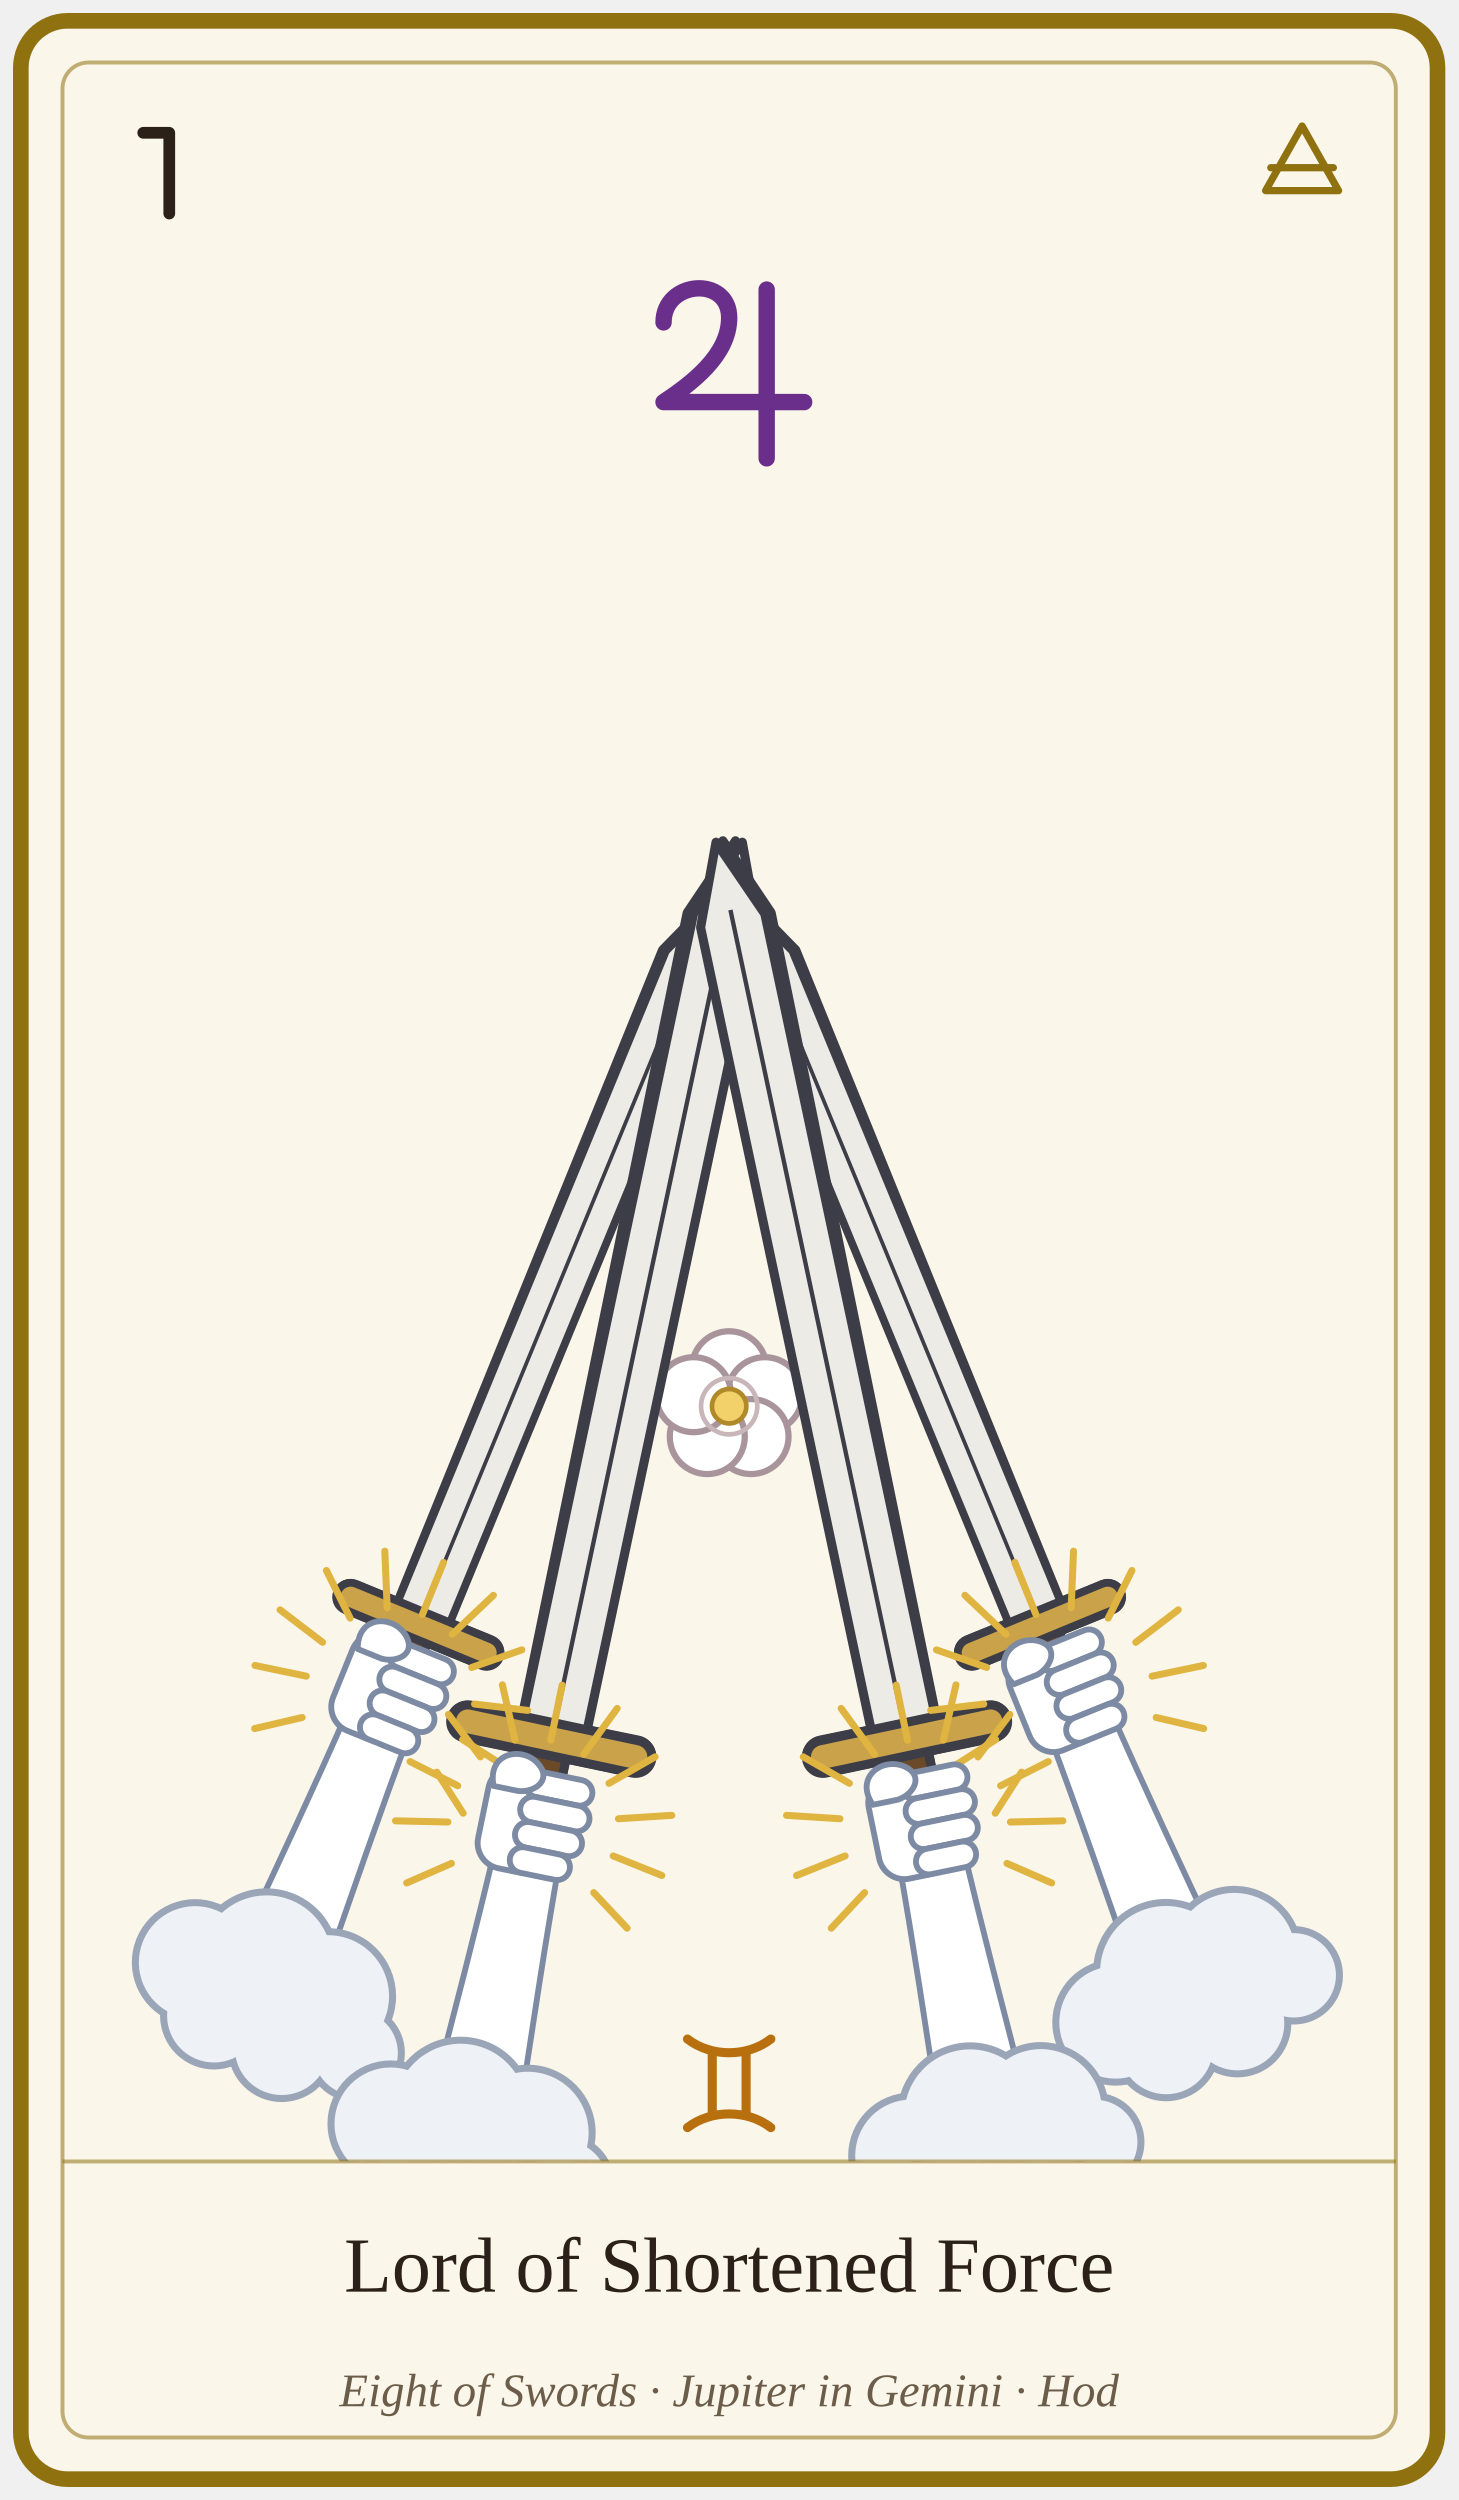
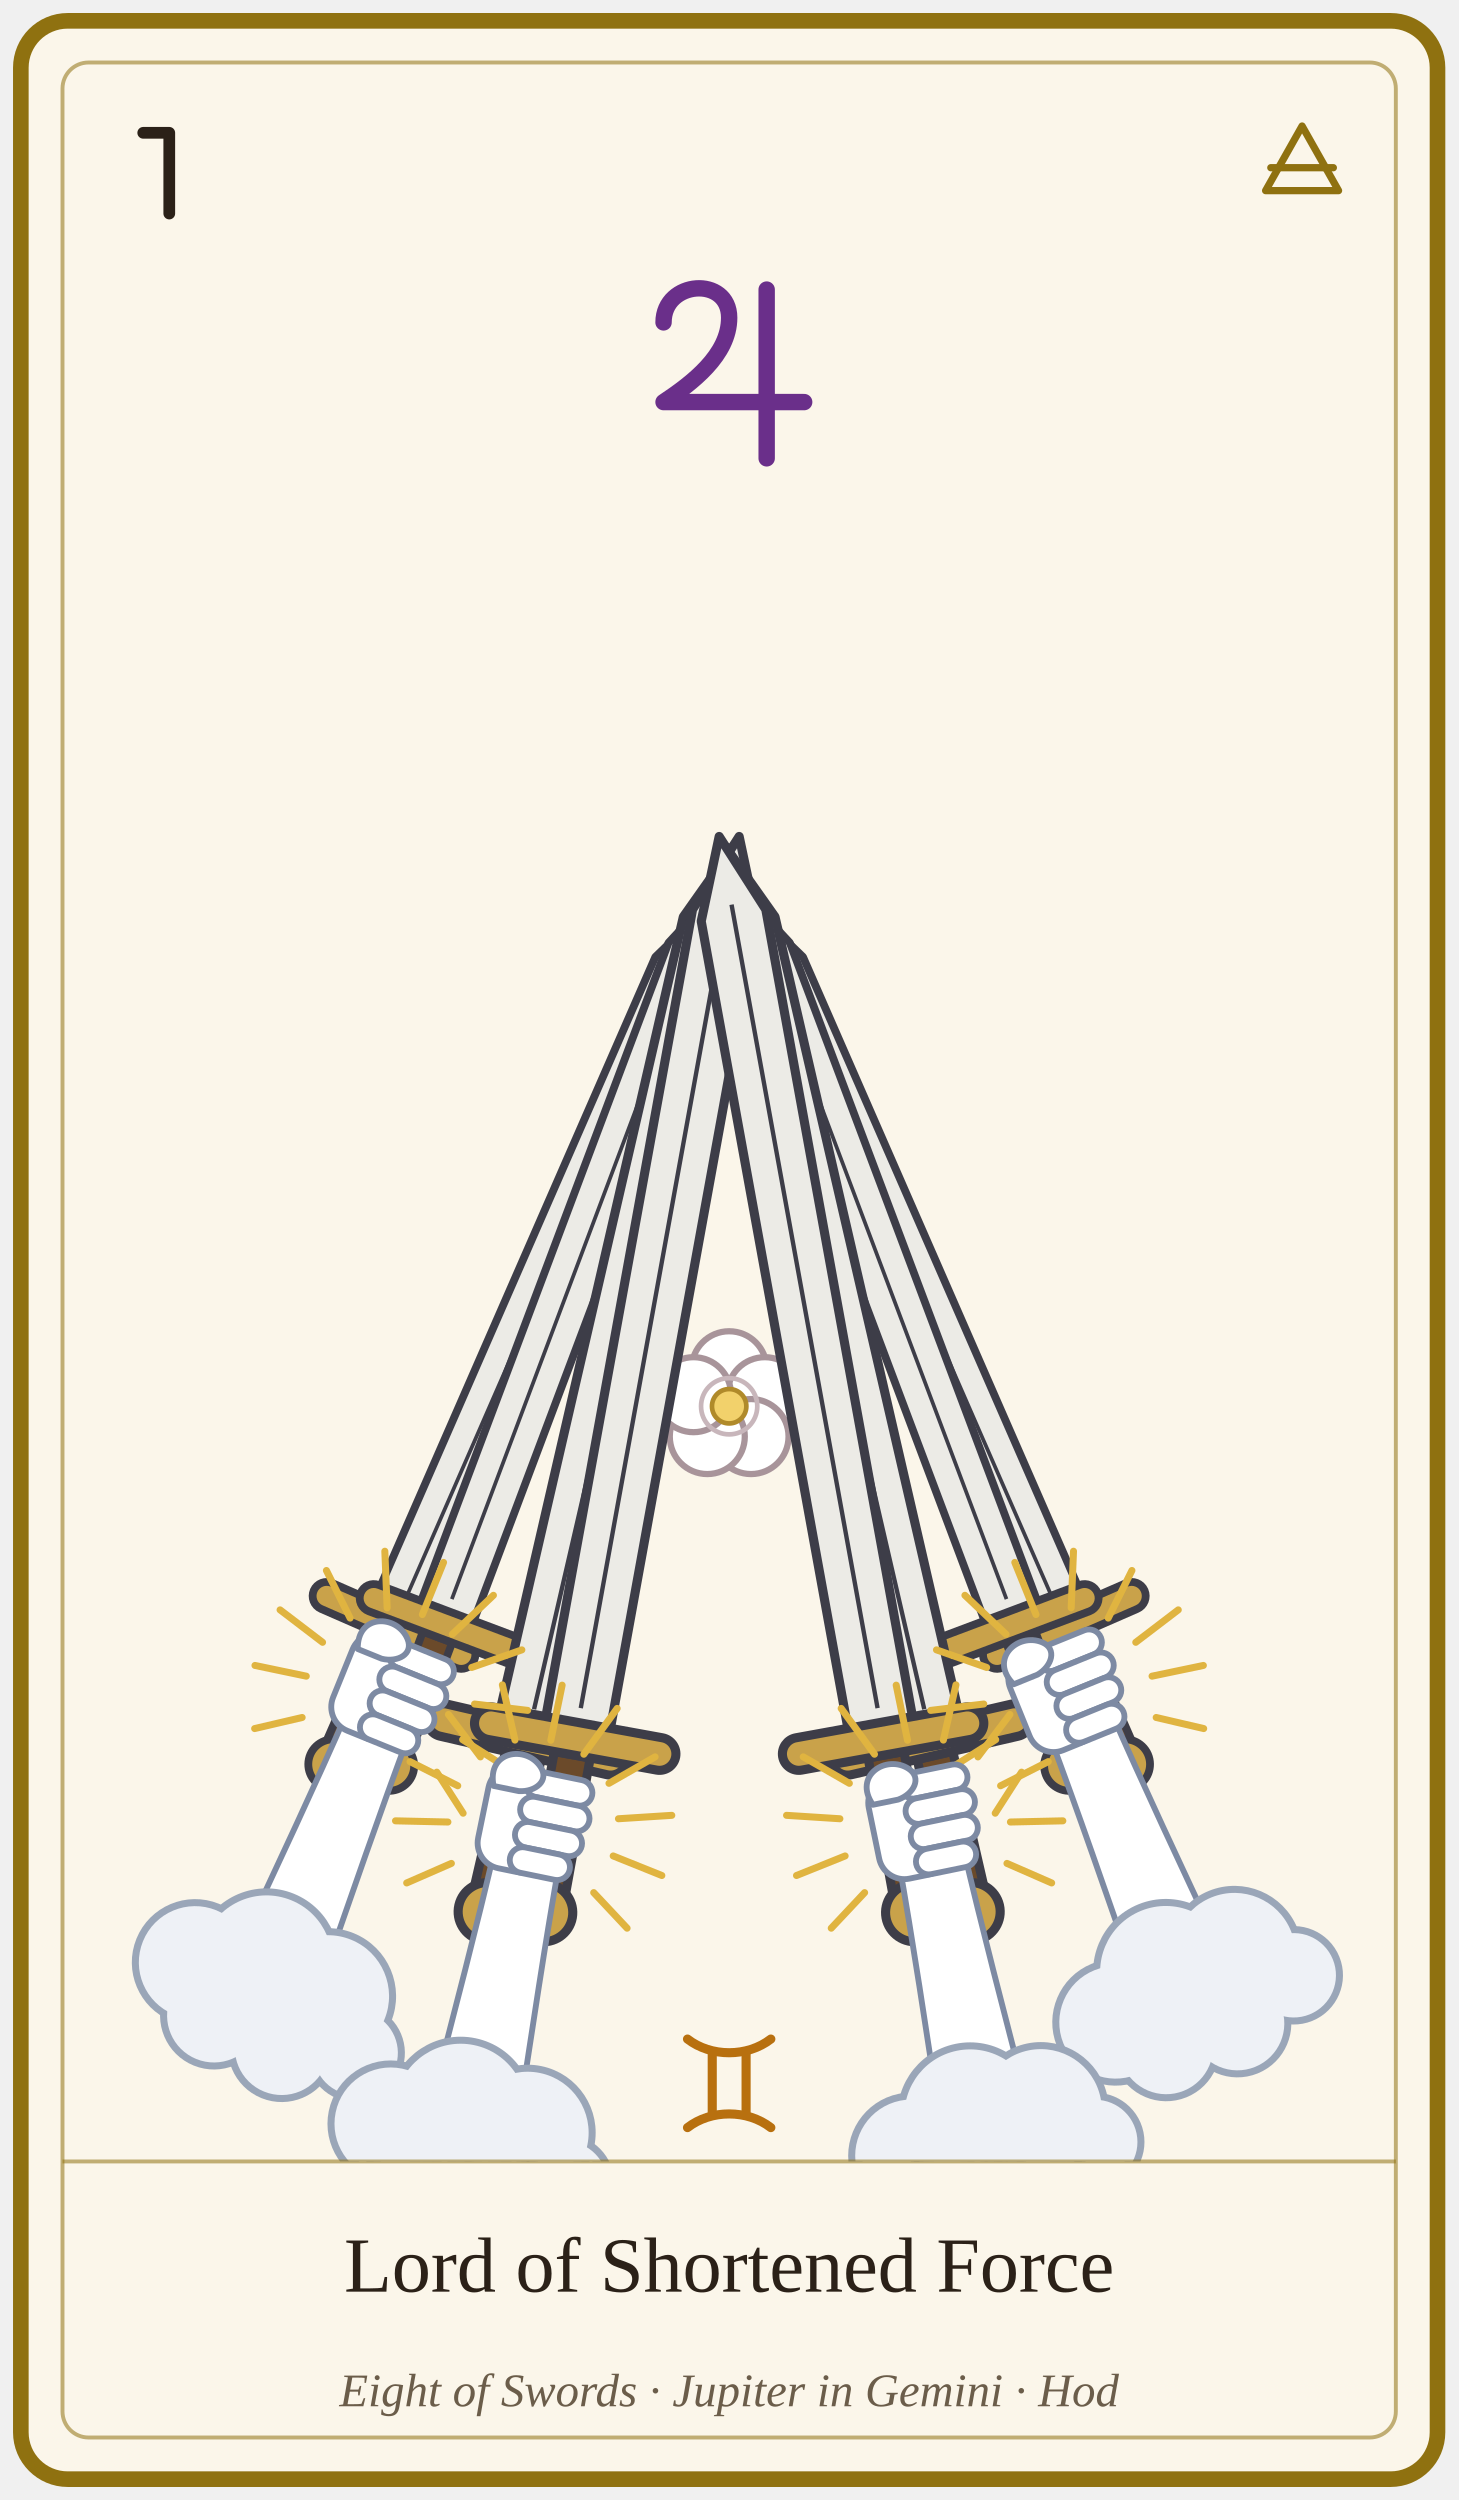
<svg xmlns="http://www.w3.org/2000/svg" viewBox="0 0 560 960" width="560" height="960" role="img" aria-labelledby="t d">
  <defs>
    <g id="p-hand">
      <g stroke="#e0b440" stroke-width="3" stroke-linecap="round">
        <line x1="0" y1="-36" x2="0" y2="-60" />
        <line x1="15" y1="-33" x2="25" y2="-55" />
        <line x1="-15" y1="-33" x2="-25" y2="-55" />
        <line x1="28" y1="-23" x2="45" y2="-38" />
        <line x1="-28" y1="-23" x2="-45" y2="-38" />
        <line x1="35" y1="-9" x2="57" y2="-15" />
        <line x1="-35" y1="-9" x2="-57" y2="-15" />
        <line x1="36" y1="7" x2="58" y2="11" />
        <line x1="-36" y1="7" x2="-58" y2="11" />
        <line x1="31" y1="24" x2="48" y2="36" />
        <line x1="-31" y1="24" x2="-48" y2="36" />
      </g>
      <g fill="#ffffff" stroke="#7d8aa3" stroke-width="2.5" stroke-linejoin="round">
        <path d="M-14 12 C-15 50 -17 85 -19 125 L19 125 C17 85 15 50 14 12 Z" />
        <rect x="-22" y="-22" width="30" height="44" rx="11" />
        <rect x="-7" y="-22" width="29" height="11" rx="5.5" />
        <rect x="-7" y="-11" width="30" height="11" rx="5.5" />
        <rect x="-7" y="0" width="29" height="11" rx="5.5" />
        <rect x="-7" y="11" width="26" height="11" rx="5.5" />
        <path d="M-20 -12 C-26 -26 -10 -32 -2 -24 C3 -19 -2 -13 -9 -12 Z" />
      </g>
      <g fill="none" stroke="#9aa6b8" stroke-width="6">
        <circle cx="-34" cy="138" r="24" />
        <circle cx="-6" cy="126" r="28" />
        <circle cx="24" cy="130" r="26" />
        <circle cx="44" cy="148" r="18" />
        <circle cx="-18" cy="156" r="20" />
        <circle cx="14" cy="158" r="20" />
      </g>
      <g fill="currentColor">
        <circle cx="-34" cy="138" r="24" />
        <circle cx="-6" cy="126" r="28" />
        <circle cx="24" cy="130" r="26" />
        <circle cx="44" cy="148" r="18" />
        <circle cx="-18" cy="156" r="20" />
        <circle cx="14" cy="158" r="20" />
      </g>
    </g>
    <g id="p-rose">
      <g fill="currentColor" stroke="#a8949a" stroke-width="2">
        <circle cx="0" cy="-12" r="12" />
        <circle cx="11.4" cy="-3.7" r="12" />
        <circle cx="7" cy="9.7" r="12" />
        <circle cx="-7" cy="9.7" r="12" />
        <circle cx="-11.4" cy="-3.7" r="12" />
      </g>
      <g fill="none" stroke="#c8b6bb" stroke-width="1.5">
        <circle r="9" />
      </g>
      <circle r="5.5" fill="#f2d16b" stroke="#b08a2a" stroke-width="1.5" />
    </g>
    <g id="p-sword">
      <g stroke="#3d3d48" stroke-width="2.5" stroke-linejoin="round">
        <path d="M0 -275 L9 -253 L9 -26 L-9 -26 L-9 -253 Z" fill="#ecebe6" />
        <line x1="0" y1="-256" x2="0" y2="-32" stroke-width="1.2" />
        <rect x="-5" y="-19" width="10" height="38" fill="#6b4a2a" />
        <rect x="-28" y="-28" width="56" height="9" rx="4.5" fill="currentColor" />
        <circle cx="0" cy="25" r="8" fill="currentColor" />
      </g>
    </g>
    <clipPath id="pic">
      <rect x="24" y="24" width="512" height="806" rx="10" />
    </clipPath>
  </defs>
  <rect x="8" y="8" width="544" height="944" rx="18" fill="#fbf6ea" stroke="#8f7110" stroke-width="6" />
  <rect x="24" y="24" width="512" height="912" rx="10" fill="none" stroke="#8f7110" stroke-width="1.5" opacity=".55" />
  <g clip-path="url(#pic)">
    <use href="#p-rose" transform="translate(280 540) scale(1.2)" style="color:#ffffff" />
-     <use href="#p-sword" transform="translate(150 650) rotate(22.1) scale(1.2)" style="color:#c9a24a" />
-     <use href="#p-sword" transform="translate(150 650) rotate(22.4) scale(1.2)" style="color:#c9a24a" />
-     <use href="#p-sword" transform="translate(410 650) rotate(-22.1) scale(1.2)" style="color:#c9a24a" />
-     <use href="#p-sword" transform="translate(410 650) rotate(-22.4) scale(1.2)" style="color:#c9a24a" />
-     <use href="#p-sword" transform="translate(205 700) rotate(11.6) scale(1.4)" style="color:#c9a24a" />
-     <use href="#p-sword" transform="translate(205 700) rotate(12) scale(1.4)" style="color:#c9a24a" />
-     <use href="#p-sword" transform="translate(355 700) rotate(-11.6) scale(1.4)" style="color:#c9a24a" />
-     <use href="#p-sword" transform="translate(355 700) rotate(-12) scale(1.4)" style="color:#c9a24a" />
+     <use href="#p-sword" transform="translate(140 650) rotate(23.6) scale(1.2)" style="color:#c9a24a" />
+     <use href="#p-sword" transform="translate(160 650) rotate(20.6) scale(1.2)" style="color:#c9a24a" />
+     <use href="#p-sword" transform="translate(420 650) rotate(-23.6) scale(1.2)" style="color:#c9a24a" />
+     <use href="#p-sword" transform="translate(400 650) rotate(-20.6) scale(1.2)" style="color:#c9a24a" />
+     <use href="#p-sword" transform="translate(195 700) rotate(13) scale(1.4)" style="color:#c9a24a" />
+     <use href="#p-sword" transform="translate(215 700) rotate(10.3) scale(1.4)" style="color:#c9a24a" />
+     <use href="#p-sword" transform="translate(365 700) rotate(-13) scale(1.4)" style="color:#c9a24a" />
+     <use href="#p-sword" transform="translate(345 700) rotate(-10.3) scale(1.4)" style="color:#c9a24a" />
    <use href="#p-hand" transform="translate(150 650) rotate(22.1) scale(0.9)" style="color:#eef1f6" />
    <use href="#p-hand" transform="translate(410 650) rotate(-22.1) scale(0.9)" style="color:#eef1f6" />
    <use href="#p-hand" transform="translate(205 700) rotate(11.6) scale(0.9)" style="color:#eef1f6" />
    <use href="#p-hand" transform="translate(355 700) rotate(-11.6) scale(0.9)" style="color:#eef1f6" />
    <g transform="translate(235 95) scale(0.9)" style="color:#6a2f8a" fill="none" stroke="currentColor" stroke-width="7" stroke-linecap="round" stroke-linejoin="round" data-glyph="planet-jupiter">
      <path d="M22 32 C22 14 50 12 50 30 C50 46 34 58 22 66 L82 66" />
      <line x1="66" y1="18" x2="66" y2="90" />
    </g>
    <g transform="translate(255 775) scale(0.5)" style="color:#b8700f" fill="none" stroke="currentColor" stroke-width="7" stroke-linecap="round" stroke-linejoin="round" data-glyph="sign-gemini">
      <line x1="37" y1="26" x2="37" y2="74" />
      <line x1="63" y1="26" x2="63" y2="74" />
      <path d="M18 16 C36 30 64 30 82 16" />
      <path d="M18 84 C36 70 64 70 82 84" />
    </g>
  </g>
  <line x1="24" y1="830" x2="536" y2="830" stroke="#8f7110" stroke-width="1.5" opacity=".55" />
  <g transform="translate(36 40) scale(0.5)" style="color:#2b2118" fill="none" stroke="currentColor" stroke-width="9" stroke-linecap="round" stroke-linejoin="round" data-glyph="hebrew-vau">
    <path d="M38 22 L58 22 L58 84" />
  </g>
  <g transform="translate(480 42) scale(0.4)" style="color:#8f7110" fill="none" stroke="currentColor" stroke-width="7" stroke-linecap="round" stroke-linejoin="round" data-glyph="element-air">
    <path d="M50 16 L85 78 L15 78 Z" />
    <line x1="20" y1="56" x2="80" y2="56" />
  </g>
  <text x="280" y="880" font-size="30" text-anchor="middle" fill="#2b2118" font-family="Georgia, 'Times New Roman', serif">Lord of Shortened Force</text>
  <text x="280" y="924" font-size="18" text-anchor="middle" fill="#6b5d4a" font-family="Georgia, 'Times New Roman', serif" font-style="italic">Eight of Swords · Jupiter in Gemini · Hod</text>
</svg>
